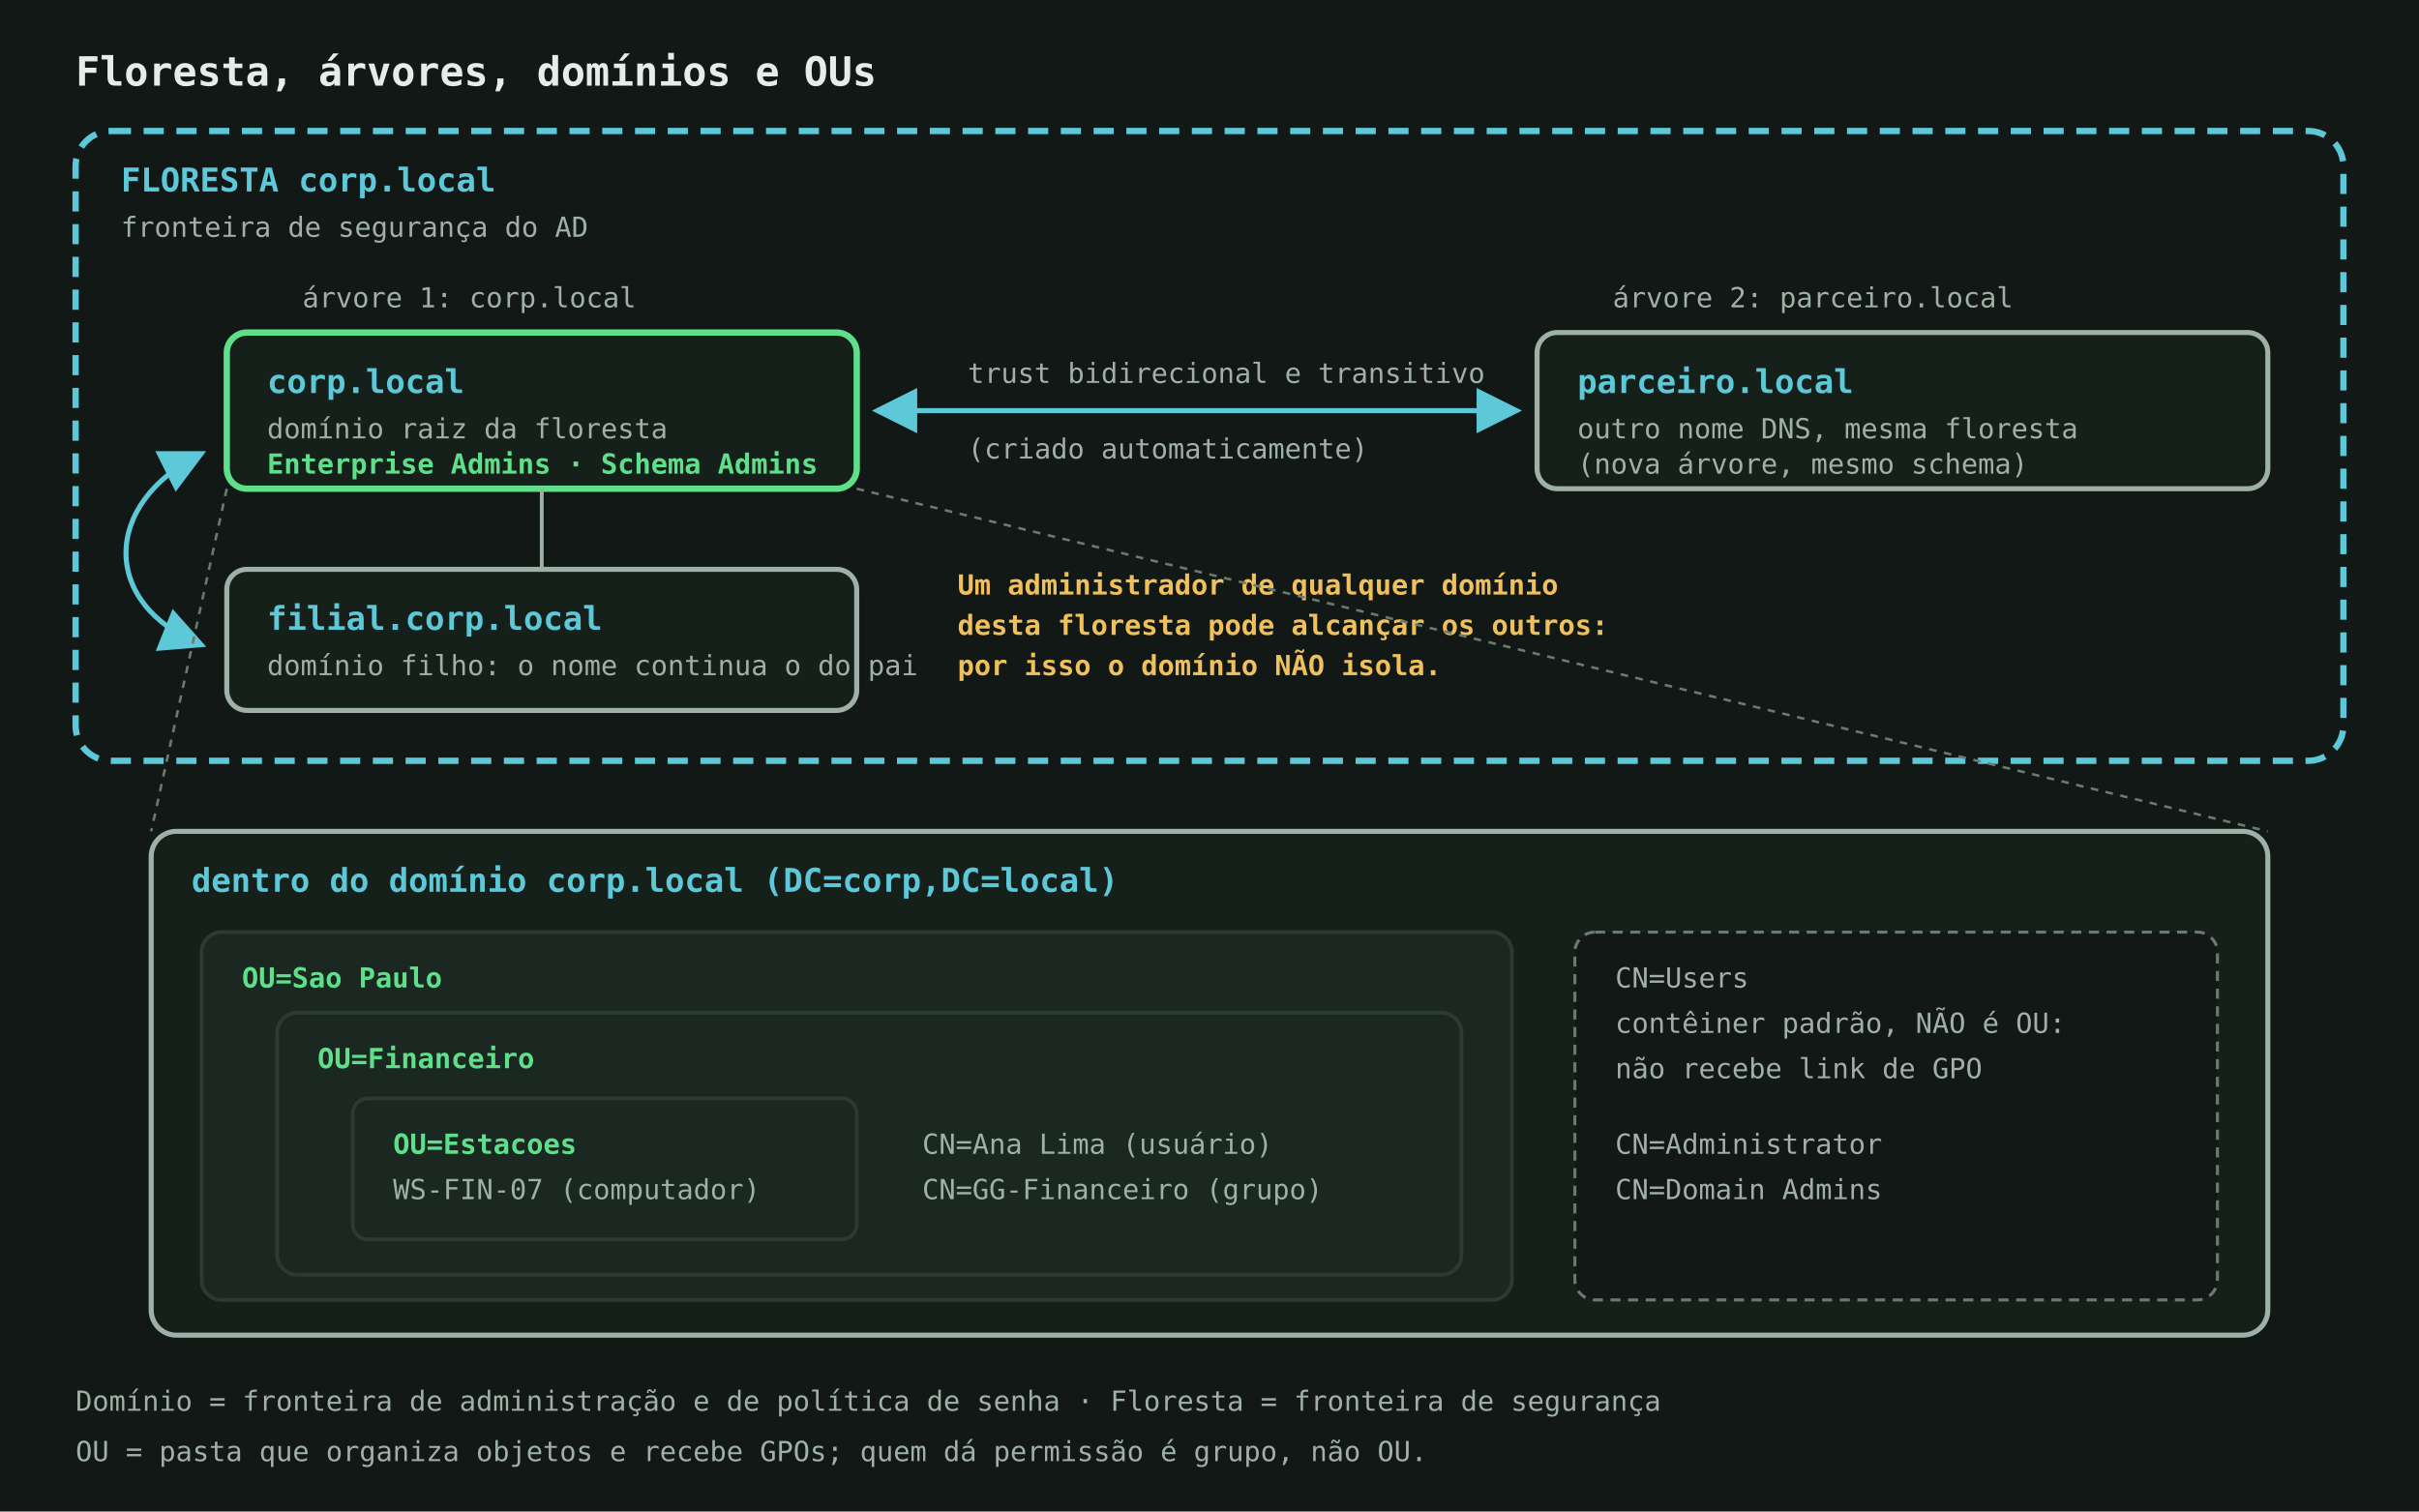
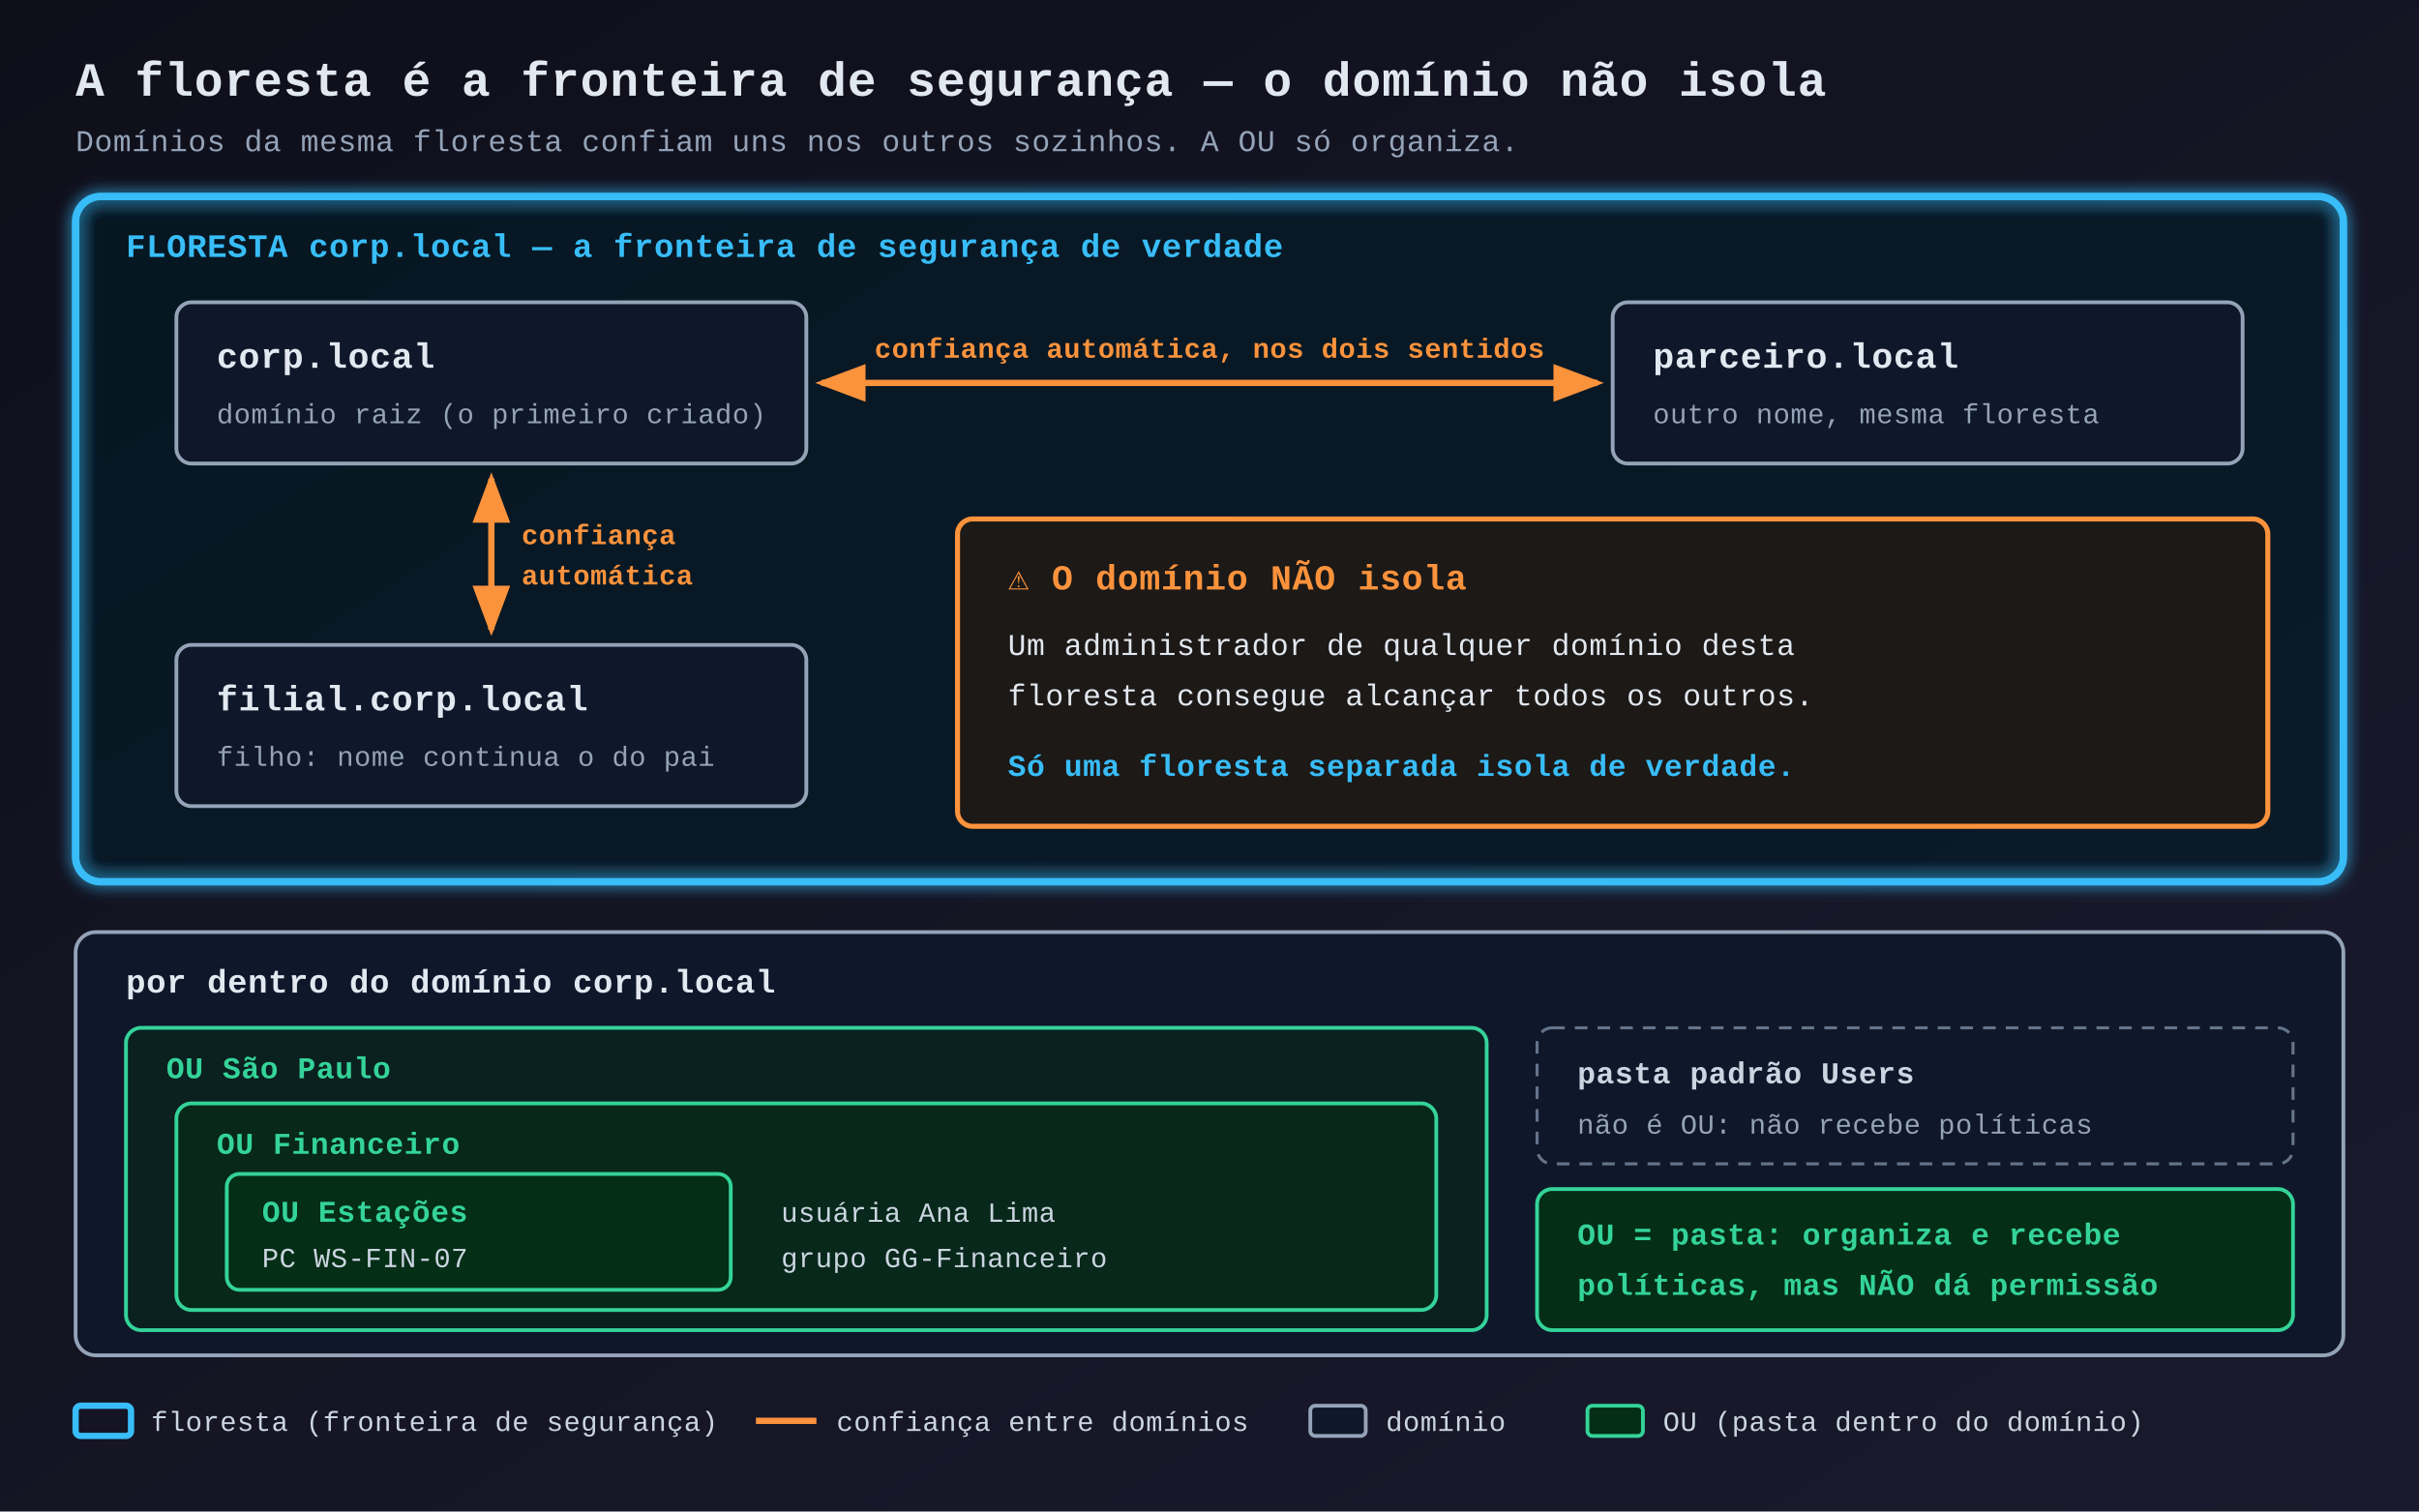
- <svg xmlns="http://www.w3.org/2000/svg" viewBox="0 0 960 600" role="img" aria-labelledby="t d">
+ <svg xmlns="http://www.w3.org/2000/svg" viewBox="0 0 960 600" width="960" height="600" role="img" aria-labelledby="t d">
  <style>
-     text { font-family: ui-monospace, "DejaVu Sans Mono", Menlo, Consolas, monospace; fill: #e6ede8; }
-     .t { font-size: 16px; font-weight: 700; }
-     .h { font-size: 13px; font-weight: 700; fill: #5cc8d8; }
-     .s { font-size: 11px; fill: #9fb0a6; }
-     .g { font-size: 11px; font-weight: 700; fill: #5ee08a; }
-     .w { font-size: 11px; font-weight: 700; fill: #f0c05a; }
-     .forest { fill: none; stroke: #5cc8d8; stroke-width: 2.5; stroke-dasharray: 8 5; }
-     .dom { fill: #16201b; stroke: #9fb0a6; stroke-width: 2; }
-     .root { fill: #16201b; stroke: #5ee08a; stroke-width: 2.5; }
-     .ou { fill: #1b2721; stroke: #2c3a33; stroke-width: 1.5; }
-     .cn { fill: #121815; stroke: #6b7a71; stroke-width: 1.2; stroke-dasharray: 4 3; }
-     .tr { stroke: #5cc8d8; stroke-width: 2; fill: none; marker-end: url(#a); marker-start: url(#b); }
-     .par { stroke: #9fb0a6; stroke-width: 1.5; fill: none; }
-     .zoom { stroke: #6b7a71; stroke-width: 1; fill: none; stroke-dasharray: 3 3; }
+     text { font-family: 'SF Mono','Fira Code','Cascadia Code','Courier New',monospace; fill: #e2e8f0; letter-spacing: 0.02em; }
+     .title { font-size: 19px; font-weight: 700; }
+     .sub   { font-size: 12px; fill: #94a3b8; }
+     .fr    { font-size: 13px; font-weight: 700; fill: #38bdf8; }
+     .dh    { font-size: 14px; font-weight: 700; fill: #e2e8f0; }
+     .ds    { font-size: 11px; fill: #94a3b8; }
+     .tr    { font-size: 11px; font-weight: 700; fill: #fb923c; }
+     .ch    { font-size: 14px; font-weight: 700; fill: #fb923c; }
+     .ct    { font-size: 12px; fill: #e2e8f0; }
+     .ou    { font-size: 12px; font-weight: 700; fill: #34d399; }
+     .os    { font-size: 11px; fill: #cbd5e1; }
+     .lg    { font-size: 11px; fill: #cbd5e1; }
+     .key   { font-size: 12px; font-weight: 700; fill: #38bdf8; }
+     .zh    { font-size: 13px; font-weight: 700; fill: #e2e8f0; }
+     .uh    { font-size: 12px; font-weight: 700; fill: #cbd5e1; }
  </style>
  <defs>
-     <marker id="a" markerWidth="10" markerHeight="10" refX="8" refY="4.5" orient="auto">
-       <path d="M0,0 L9,4.5 L0,9 z" fill="#5cc8d8" />
+     <linearGradient id="bg-grad" x1="0%" y1="0%" x2="100%" y2="100%">
+       <stop offset="0%" stop-color="#0f0f1a" />
+       <stop offset="100%" stop-color="#1a1a2e" />
+     </linearGradient>
+     <filter id="glow-blue">
+       <feGaussianBlur stdDeviation="3" result="blur" />
+       <feMerge>
+         <feMergeNode in="blur" />
+         <feMergeNode in="SourceGraphic" />
+       </feMerge>
+     </filter>
+     <marker id="ao-end" markerWidth="8" markerHeight="6" refX="7" refY="3" orient="auto">
+       <polygon points="0 0, 8 3, 0 6" fill="#fb923c" />
    </marker>
-     <marker id="b" markerWidth="10" markerHeight="10" refX="1" refY="4.5" orient="auto">
-       <path d="M9,0 L0,4.5 L9,9 z" fill="#5cc8d8" />
+     <marker id="ao-start" markerWidth="8" markerHeight="6" refX="1" refY="3" orient="auto">
+       <polygon points="8 0, 0 3, 8 6" fill="#fb923c" />
    </marker>
  </defs>
-   <rect width="960" height="600" fill="#121815" />
-   <text class="t" x="30" y="34">Floresta, árvores, domínios e OUs</text>
-   <rect class="forest" x="30" y="52" width="900" height="250" rx="14" />
-   <text class="h" x="48" y="76">FLORESTA corp.local</text>
-   <text class="s" x="48" y="94">fronteira de segurança do AD</text>
-   <text class="s" x="120" y="122">árvore 1: corp.local</text>
-   <rect class="root" x="90" y="132" width="250" height="62" rx="8" />
-   <text class="h" x="106" y="156">corp.local</text>
-   <text class="s" x="106" y="174">domínio raiz da floresta</text>
-   <text class="g" x="106" y="188">Enterprise Admins · Schema Admins</text>
-   <line class="par" x1="215" y1="194" x2="215" y2="226" />
-   <rect class="dom" x="90" y="226" width="250" height="56" rx="8" />
-   <text class="h" x="106" y="250">filial.corp.local</text>
-   <text class="s" x="106" y="268">domínio filho: o nome continua o do pai</text>
-   <text class="s" x="640" y="122">árvore 2: parceiro.local</text>
-   <rect class="dom" x="610" y="132" width="290" height="62" rx="8" />
-   <text class="h" x="626" y="156">parceiro.local</text>
-   <text class="s" x="626" y="174">outro nome DNS, mesma floresta</text>
-   <text class="s" x="626" y="188">(nova árvore, mesmo schema)</text>
-   <path class="tr" d="M348,163 L602,163" />
-   <text class="s" x="384" y="152">trust bidirecional e transitivo</text>
-   <text class="s" x="384" y="182">(criado automaticamente)</text>
-   <path class="tr" d="M80,180 C40,200 40,240 80,256" />
-   <text class="w" x="380" y="236">Um administrador de qualquer domínio</text>
-   <text class="w" x="380" y="252">desta floresta pode alcançar os outros:</text>
-   <text class="w" x="380" y="268">por isso o domínio NÃO isola.</text>
-   <path class="zoom" d="M90,194 L60,330" />
-   <path class="zoom" d="M340,194 L900,330" />
-   <rect class="dom" x="60" y="330" width="840" height="200" rx="10" />
-   <text class="h" x="76" y="354">dentro do domínio corp.local (DC=corp,DC=local)</text>
-   <rect class="ou" x="80" y="370" width="520" height="146" rx="8" />
-   <text class="g" x="96" y="392">OU=Sao Paulo</text>
-   <rect class="ou" x="110" y="402" width="470" height="104" rx="8" />
-   <text class="g" x="126" y="424">OU=Financeiro</text>
-   <rect class="ou" x="140" y="436" width="200" height="56" rx="6" />
-   <text class="g" x="156" y="458">OU=Estacoes</text>
-   <text class="s" x="156" y="476">WS-FIN-07 (computador)</text>
-   <text class="s" x="366" y="458">CN=Ana Lima (usuário)</text>
-   <text class="s" x="366" y="476">CN=GG-Financeiro (grupo)</text>
-   <rect class="cn" x="625" y="370" width="255" height="146" rx="8" />
-   <text class="s" x="641" y="392">CN=Users</text>
-   <text class="s" x="641" y="410">contêiner padrão, NÃO é OU:</text>
-   <text class="s" x="641" y="428">não recebe link de GPO</text>
-   <text class="s" x="641" y="458">CN=Administrator</text>
-   <text class="s" x="641" y="476">CN=Domain Admins</text>
-   <text class="s" x="30" y="560">Domínio = fronteira de administração e de política de senha · Floresta = fronteira de segurança</text>
-   <text class="s" x="30" y="580">OU = pasta que organiza objetos e recebe GPOs; quem dá permissão é grupo, não OU.</text>
+   <rect width="960" height="600" fill="url(#bg-grad)" />
+   <text class="title" x="30" y="38">A floresta é a fronteira de segurança — o domínio não isola</text>
+   <text class="sub" x="30" y="60">Domínios da mesma floresta confiam uns nos outros sozinhos. A OU só organiza.</text>
+   <rect data-graph-role="container" x="30" y="78" width="900" height="272" rx="10" fill="#0b1a2b" fill-opacity="0.35" stroke="#38bdf8" stroke-width="3" filter="url(#glow-blue)" />
+   <text class="fr" x="50" y="102">FLORESTA corp.local — a fronteira de segurança de verdade</text>
+   <rect x="70" y="120" width="250" height="64" rx="6" fill="#0f172a" stroke="#94a3b8" stroke-width="1.5" />
+   <text class="dh" x="86" y="146">corp.local</text>
+   <text class="ds" x="86" y="168">domínio raiz (o primeiro criado)</text>
+   <rect x="70" y="256" width="250" height="64" rx="6" fill="#0f172a" stroke="#94a3b8" stroke-width="1.5" />
+   <text class="dh" x="86" y="282">filial.corp.local</text>
+   <text class="ds" x="86" y="304">filho: nome continua o do pai</text>
+   <rect x="640" y="120" width="250" height="64" rx="6" fill="#0f172a" stroke="#94a3b8" stroke-width="1.5" />
+   <text class="dh" x="656" y="146">parceiro.local</text>
+   <text class="ds" x="656" y="168">outro nome, mesma floresta</text>
+   <path d="M195,190 L195,250" stroke="#fb923c" stroke-width="2.5" fill="none" marker-start="url(#ao-start)" marker-end="url(#ao-end)" />
+   <text class="tr" x="207" y="216">confiança</text>
+   <text class="tr" x="207" y="232">automática</text>
+   <path d="M326,152 L634,152" stroke="#fb923c" stroke-width="2.5" fill="none" marker-start="url(#ao-start)" marker-end="url(#ao-end)" />
+   <text class="tr" x="480" y="142" text-anchor="middle">confiança automática, nos dois sentidos</text>
+   <rect x="380" y="206" width="520" height="122" rx="6" fill="#1c1917" stroke="#fb923c" stroke-width="2" />
+   <text class="ch" x="400" y="234">⚠ O domínio NÃO isola</text>
+   <text class="ct" x="400" y="260">Um administrador de qualquer domínio desta</text>
+   <text class="ct" x="400" y="280">floresta consegue alcançar todos os outros.</text>
+   <text class="key" x="400" y="308">Só uma floresta separada isola de verdade.</text>
+   <rect data-graph-role="container" x="30" y="370" width="900" height="168" rx="8" fill="#0f172a" stroke="#94a3b8" stroke-width="1.5" />
+   <text class="zh" x="50" y="394">por dentro do domínio corp.local</text>
+   <rect data-graph-role="container" x="50" y="408" width="540" height="120" rx="6" fill="#052e16" fill-opacity="0.45" stroke="#34d399" stroke-width="1.5" />
+   <text class="ou" x="66" y="428">OU São Paulo</text>
+   <rect data-graph-role="container" x="70" y="438" width="500" height="82" rx="6" fill="#052e16" fill-opacity="0.6" stroke="#34d399" stroke-width="1.5" />
+   <text class="ou" x="86" y="458">OU Financeiro</text>
+   <rect x="90" y="466" width="200" height="46" rx="5" fill="#052e16" stroke="#34d399" stroke-width="1.5" />
+   <text class="ou" x="104" y="485">OU Estações</text>
+   <text class="os" x="104" y="503">PC WS-FIN-07</text>
+   <text class="os" x="310" y="485">usuária Ana Lima</text>
+   <text class="os" x="310" y="503">grupo GG-Financeiro</text>
+   <rect x="610" y="408" width="300" height="54" rx="6" fill="#0f172a" stroke="#64748b" stroke-width="1.2" stroke-dasharray="5 4" />
+   <text class="uh" x="626" y="430">pasta padrão Users</text>
+   <text class="ds" x="626" y="450">não é OU: não recebe políticas</text>
+   <rect x="610" y="472" width="300" height="56" rx="6" fill="#052e16" stroke="#34d399" stroke-width="1.5" />
+   <text class="ou" x="626" y="494">OU = pasta: organiza e recebe</text>
+   <text class="ou" x="626" y="514">políticas, mas NÃO dá permissão</text>
+   <g transform="translate(30,568)">
+     <rect x="0" y="-10" width="22" height="12" rx="2" fill="none" stroke="#38bdf8" stroke-width="2.5" />
+     <text class="lg" x="30" y="0">floresta (fronteira de segurança)</text>
+     <line x1="270" y1="-4" x2="294" y2="-4" stroke="#fb923c" stroke-width="2.5" />
+     <text class="lg" x="302" y="0">confiança entre domínios</text>
+     <rect x="490" y="-10" width="22" height="12" rx="2" fill="#0f172a" stroke="#94a3b8" stroke-width="1.5" />
+     <text class="lg" x="520" y="0">domínio</text>
+     <rect x="600" y="-10" width="22" height="12" rx="2" fill="#052e16" stroke="#34d399" stroke-width="1.5" />
+     <text class="lg" x="630" y="0">OU (pasta dentro do domínio)</text>
+   </g>
</svg>
